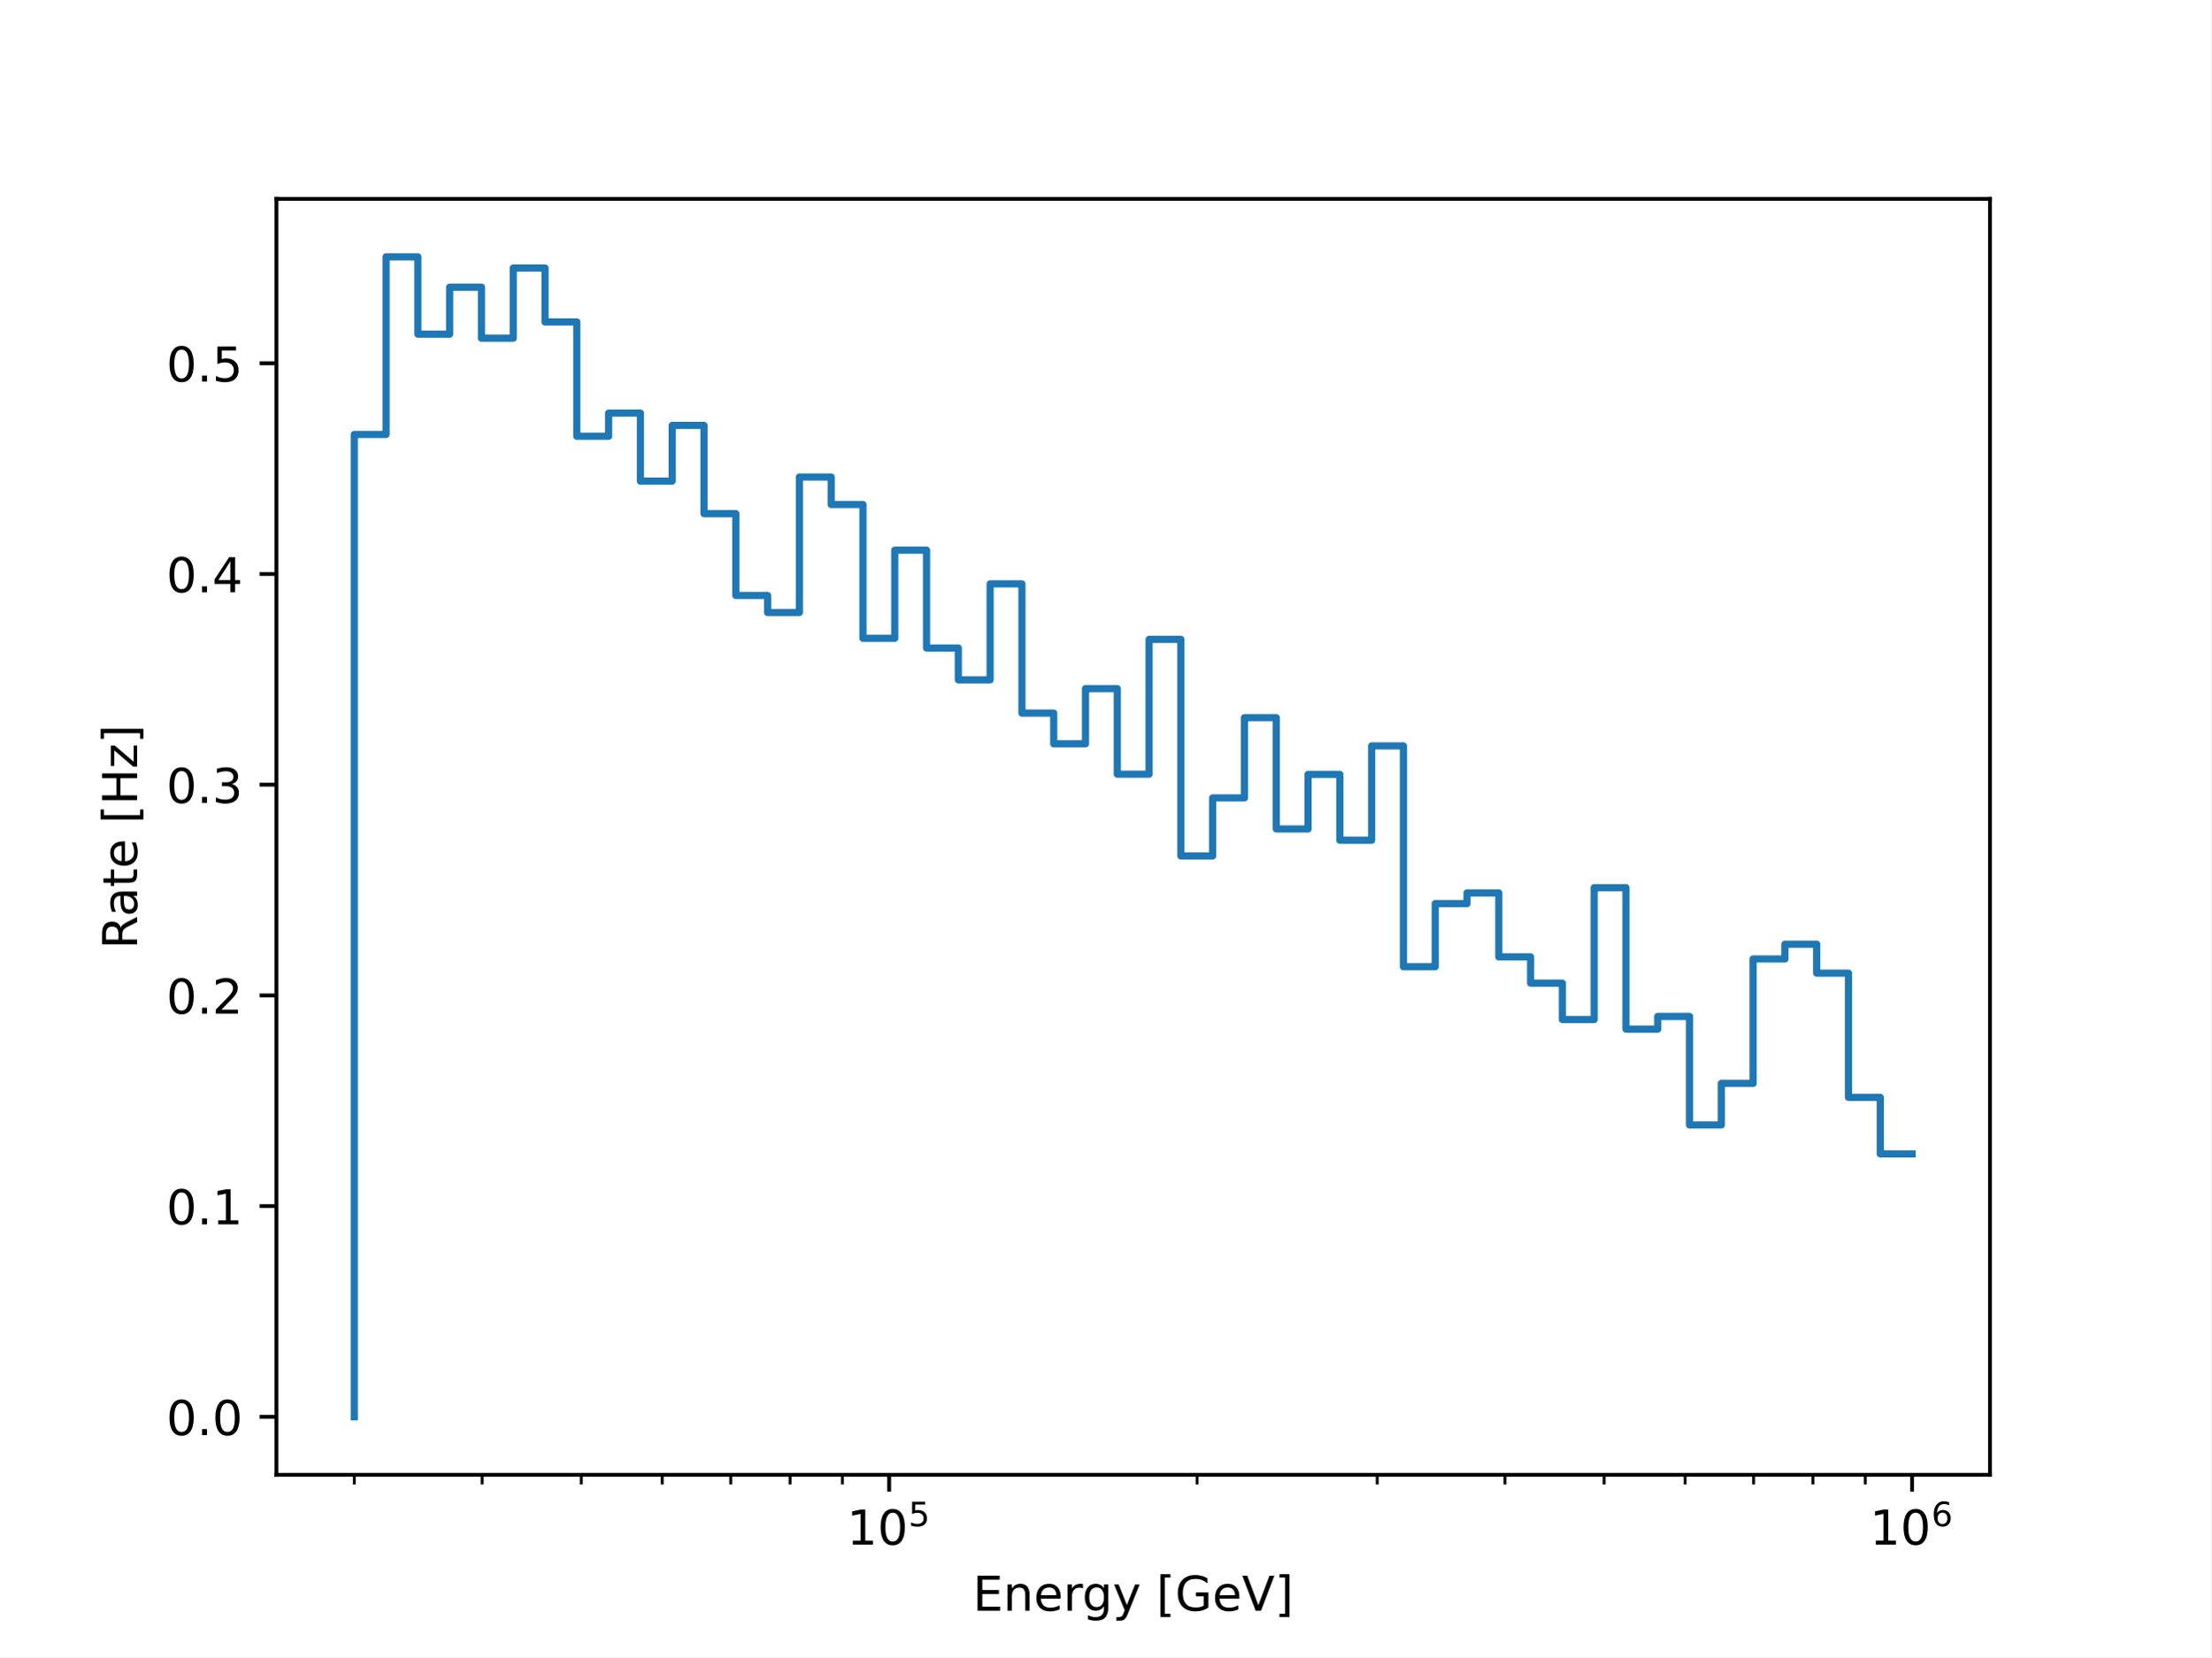
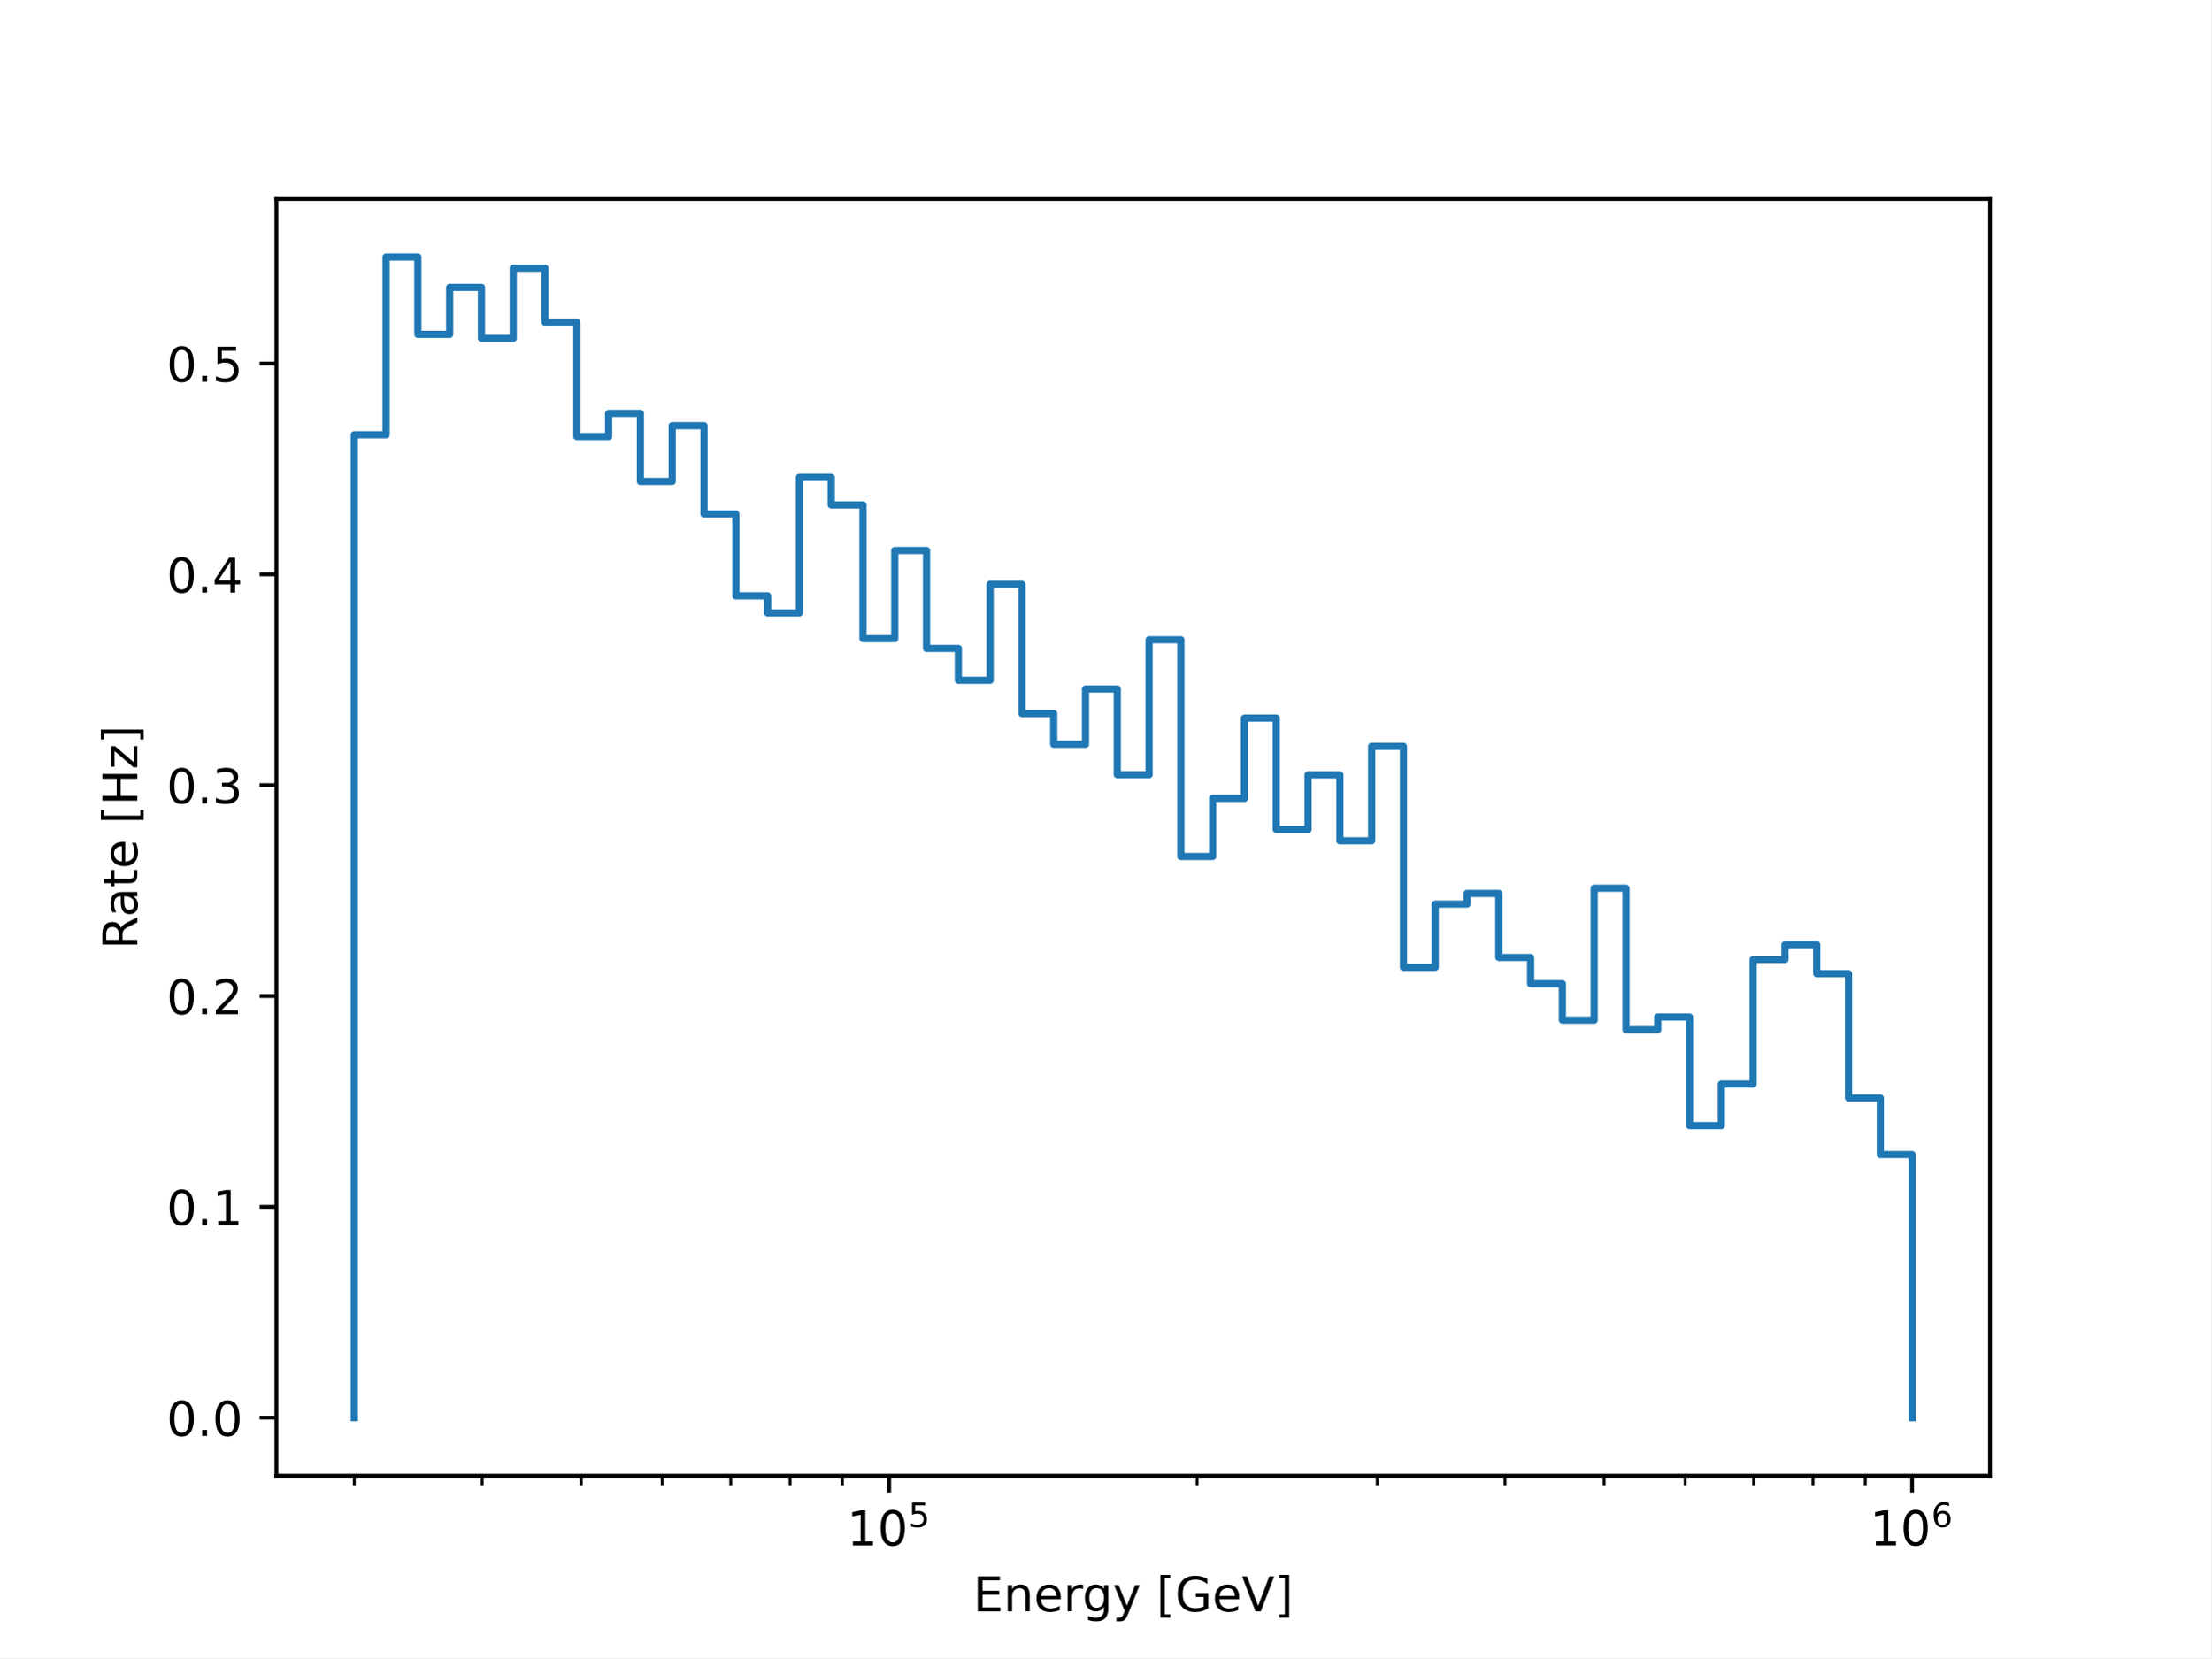
- <svg xmlns="http://www.w3.org/2000/svg" xmlns:xlink="http://www.w3.org/1999/xlink" height="344.88pt" version="1.1" viewBox="0 0 460.08 344.88" width="460.08pt">
+ <svg xmlns="http://www.w3.org/2000/svg" xmlns:xlink="http://www.w3.org/1999/xlink" width="460.8pt" height="345.6pt" viewBox="0 0 460.8 345.6" version="1.1">
  <defs>
-     <style type="text/css">*{stroke-linecap:butt;stroke-linejoin:round;}</style>
+     <style type="text/css">*{stroke-linejoin: round; stroke-linecap: butt}</style>
  </defs>
  <g id="figure_1">
    <g id="patch_1">
-       <path d="M 0 344.88  L 460.08 344.88  L 460.08 0  L 0 0  z " style="fill:#ffffff;" />
+       <path d="M 0 345.6  L 460.8 345.6  L 460.8 0  L 0 0  z " style="fill: #ffffff" />
    </g>
    <g id="axes_1">
      <g id="patch_2">
-         <path d="M 57.51 306.943  L 414.072 306.943  L 414.072 41.386  L 57.51 41.386  z " style="fill:#ffffff;" />
+         <path d="M 57.6 307.584  L 414.72 307.584  L 414.72 41.472  L 57.6 41.472  z " style="fill: #ffffff" />
      </g>
      <g id="matplotlib.axis_1">
        <g id="xtick_1">
          <g id="line2d_1">
            <defs>
-               <path d="M 0 0  L 0 3.5  " id="m62a8328d91" style="stroke:#000000;stroke-width:0.8;" />
-             </defs>
-             <g>
-               <use style="stroke:#000000;stroke-width:0.8;" x="185.013" xlink:href="#m62a8328d91" y="306.943" />
+               <path id="m4642611b26" d="M 0 0  L 0 3.5  " style="stroke: #000000; stroke-width: 0.8" />
+             </defs>
+             <g>
+               <use xlink:href="#m4642611b26" x="185.303" y="307.584" style="stroke: #000000; stroke-width: 0.8" />
            </g>
          </g>
          <g id="text_1">
-             <g transform="translate(176.213 321.5416)scale(0.1 -0.1)">
-               <defs>
-                 <path d="M 794 531  L 1825 531  L 1825 4091  L 703 3866  L 703 4441  L 1819 4666  L 2450 4666  L 2450 531  L 3481 531  L 3481 0  L 794 0  L 794 531  z " id="DejaVuSans-31" transform="scale(0.015625)" />
-                 <path d="M 2034 4250  Q 1547 4250 1301 3770  Q 1056 3291 1056 2328  Q 1056 1369 1301 889  Q 1547 409 2034 409  Q 2525 409 2770 889  Q 3016 1369 3016 2328  Q 3016 3291 2770 3770  Q 2525 4250 2034 4250  z M 2034 4750  Q 2819 4750 3233 4129  Q 3647 3509 3647 2328  Q 3647 1150 3233 529  Q 2819 -91 2034 -91  Q 1250 -91 836 529  Q 422 1150 422 2328  Q 422 3509 836 4129  Q 1250 4750 2034 4750  z " id="DejaVuSans-30" transform="scale(0.015625)" />
-                 <path d="M 691 4666  L 3169 4666  L 3169 4134  L 1269 4134  L 1269 2991  Q 1406 3038 1543 3061  Q 1681 3084 1819 3084  Q 2600 3084 3056 2656  Q 3513 2228 3513 1497  Q 3513 744 3044 326  Q 2575 -91 1722 -91  Q 1428 -91 1123 -41  Q 819 9 494 109  L 494 744  Q 775 591 1075 516  Q 1375 441 1709 441  Q 2250 441 2565 725  Q 2881 1009 2881 1497  Q 2881 1984 2565 2268  Q 2250 2553 1709 2553  Q 1456 2553 1204 2497  Q 953 2441 691 2322  L 691 4666  z " id="DejaVuSans-35" transform="scale(0.015625)" />
-               </defs>
-               <use transform="translate(0 0.684375)" xlink:href="#DejaVuSans-31" />
-               <use transform="translate(63.62305 0.684375)" xlink:href="#DejaVuSans-30" />
-               <use transform="translate(128.2031 38.96563)scale(0.7)" xlink:href="#DejaVuSans-35" />
+             <g transform="translate(176.5025 322.1824)scale(0.1 -0.1)">
+               <defs>
+                 <path id="DejaVuSans-31" d="M 794 531  L 1825 531  L 1825 4091  L 703 3866  L 703 4441  L 1819 4666  L 2450 4666  L 2450 531  L 3481 531  L 3481 0  L 794 0  L 794 531  z " transform="scale(0.015625)" />
+                 <path id="DejaVuSans-30" d="M 2034 4250  Q 1547 4250 1301 3770  Q 1056 3291 1056 2328  Q 1056 1369 1301 889  Q 1547 409 2034 409  Q 2525 409 2770 889  Q 3016 1369 3016 2328  Q 3016 3291 2770 3770  Q 2525 4250 2034 4250  z M 2034 4750  Q 2819 4750 3233 4129  Q 3647 3509 3647 2328  Q 3647 1150 3233 529  Q 2819 -91 2034 -91  Q 1250 -91 836 529  Q 422 1150 422 2328  Q 422 3509 836 4129  Q 1250 4750 2034 4750  z " transform="scale(0.015625)" />
+                 <path id="DejaVuSans-35" d="M 691 4666  L 3169 4666  L 3169 4134  L 1269 4134  L 1269 2991  Q 1406 3038 1543 3061  Q 1681 3084 1819 3084  Q 2600 3084 3056 2656  Q 3513 2228 3513 1497  Q 3513 744 3044 326  Q 2575 -91 1722 -91  Q 1428 -91 1123 -41  Q 819 9 494 109  L 494 744  Q 775 591 1075 516  Q 1375 441 1709 441  Q 2250 441 2565 725  Q 2881 1009 2881 1497  Q 2881 1984 2565 2268  Q 2250 2553 1709 2553  Q 1456 2553 1204 2497  Q 953 2441 691 2322  L 691 4666  z " transform="scale(0.015625)" />
+               </defs>
+               <use xlink:href="#DejaVuSans-31" transform="translate(0 0.684375)" />
+               <use xlink:href="#DejaVuSans-30" transform="translate(63.62305 0.684375)" />
+               <use xlink:href="#DejaVuSans-35" transform="translate(128.2031 38.96563)scale(0.7)" />
            </g>
          </g>
        </g>
        <g id="xtick_2">
          <g id="line2d_2">
            <g>
-               <use style="stroke:#000000;stroke-width:0.8;" x="397.865" xlink:href="#m62a8328d91" y="306.943" />
+               <use xlink:href="#m4642611b26" x="398.487" y="307.584" style="stroke: #000000; stroke-width: 0.8" />
            </g>
          </g>
          <g id="text_2">
-             <g transform="translate(389.0646 321.5416)scale(0.1 -0.1)">
-               <defs>
-                 <path d="M 2113 2584  Q 1688 2584 1439 2293  Q 1191 2003 1191 1497  Q 1191 994 1439 701  Q 1688 409 2113 409  Q 2538 409 2786 701  Q 3034 994 3034 1497  Q 3034 2003 2786 2293  Q 2538 2584 2113 2584  z M 3366 4563  L 3366 3988  Q 3128 4100 2886 4159  Q 2644 4219 2406 4219  Q 1781 4219 1451 3797  Q 1122 3375 1075 2522  Q 1259 2794 1537 2939  Q 1816 3084 2150 3084  Q 2853 3084 3261 2657  Q 3669 2231 3669 1497  Q 3669 778 3244 343  Q 2819 -91 2113 -91  Q 1303 -91 875 529  Q 447 1150 447 2328  Q 447 3434 972 4092  Q 1497 4750 2381 4750  Q 2619 4750 2861 4703  Q 3103 4656 3366 4563  z " id="DejaVuSans-36" transform="scale(0.015625)" />
-               </defs>
-               <use transform="translate(0 0.765625)" xlink:href="#DejaVuSans-31" />
-               <use transform="translate(63.62305 0.765625)" xlink:href="#DejaVuSans-30" />
-               <use transform="translate(128.2031 39.04688)scale(0.7)" xlink:href="#DejaVuSans-36" />
+             <g transform="translate(389.6873 322.1824)scale(0.1 -0.1)">
+               <defs>
+                 <path id="DejaVuSans-36" d="M 2113 2584  Q 1688 2584 1439 2293  Q 1191 2003 1191 1497  Q 1191 994 1439 701  Q 1688 409 2113 409  Q 2538 409 2786 701  Q 3034 994 3034 1497  Q 3034 2003 2786 2293  Q 2538 2584 2113 2584  z M 3366 4563  L 3366 3988  Q 3128 4100 2886 4159  Q 2644 4219 2406 4219  Q 1781 4219 1451 3797  Q 1122 3375 1075 2522  Q 1259 2794 1537 2939  Q 1816 3084 2150 3084  Q 2853 3084 3261 2657  Q 3669 2231 3669 1497  Q 3669 778 3244 343  Q 2819 -91 2113 -91  Q 1303 -91 875 529  Q 447 1150 447 2328  Q 447 3434 972 4092  Q 1497 4750 2381 4750  Q 2619 4750 2861 4703  Q 3103 4656 3366 4563  z " transform="scale(0.015625)" />
+               </defs>
+               <use xlink:href="#DejaVuSans-31" transform="translate(0 0.765625)" />
+               <use xlink:href="#DejaVuSans-30" transform="translate(63.62305 0.765625)" />
+               <use xlink:href="#DejaVuSans-36" transform="translate(128.2031 39.04688)scale(0.7)" />
            </g>
          </g>
        </g>
        <g id="xtick_3">
          <g id="line2d_3">
            <defs>
-               <path d="M 0 0  L 0 2  " id="m88347a13de" style="stroke:#000000;stroke-width:0.6;" />
-             </defs>
-             <g>
-               <use style="stroke:#000000;stroke-width:0.6;" x="73.717" xlink:href="#m88347a13de" y="306.943" />
+               <path id="md287ff2b50" d="M 0 0  L 0 2  " style="stroke: #000000; stroke-width: 0.6" />
+             </defs>
+             <g>
+               <use xlink:href="#md287ff2b50" x="73.833" y="307.584" style="stroke: #000000; stroke-width: 0.6" />
            </g>
          </g>
        </g>
        <g id="xtick_4">
          <g id="line2d_4">
            <g>
-               <use style="stroke:#000000;stroke-width:0.6;" x="100.311" xlink:href="#m88347a13de" y="306.943" />
+               <use xlink:href="#md287ff2b50" x="100.468" y="307.584" style="stroke: #000000; stroke-width: 0.6" />
            </g>
          </g>
        </g>
        <g id="xtick_5">
          <g id="line2d_5">
            <g>
-               <use style="stroke:#000000;stroke-width:0.6;" x="120.938" xlink:href="#m88347a13de" y="306.943" />
+               <use xlink:href="#md287ff2b50" x="121.128" y="307.584" style="stroke: #000000; stroke-width: 0.6" />
            </g>
          </g>
        </g>
        <g id="xtick_6">
          <g id="line2d_6">
            <g>
-               <use style="stroke:#000000;stroke-width:0.6;" x="137.792" xlink:href="#m88347a13de" y="306.943" />
+               <use xlink:href="#md287ff2b50" x="138.008" y="307.584" style="stroke: #000000; stroke-width: 0.6" />
            </g>
          </g>
        </g>
        <g id="xtick_7">
          <g id="line2d_7">
            <g>
-               <use style="stroke:#000000;stroke-width:0.6;" x="152.042" xlink:href="#m88347a13de" y="306.943" />
+               <use xlink:href="#md287ff2b50" x="152.28" y="307.584" style="stroke: #000000; stroke-width: 0.6" />
            </g>
          </g>
        </g>
        <g id="xtick_8">
          <g id="line2d_8">
            <g>
-               <use style="stroke:#000000;stroke-width:0.6;" x="164.386" xlink:href="#m88347a13de" y="306.943" />
+               <use xlink:href="#md287ff2b50" x="164.643" y="307.584" style="stroke: #000000; stroke-width: 0.6" />
            </g>
          </g>
        </g>
        <g id="xtick_9">
          <g id="line2d_9">
            <g>
-               <use style="stroke:#000000;stroke-width:0.6;" x="175.273" xlink:href="#m88347a13de" y="306.943" />
+               <use xlink:href="#md287ff2b50" x="175.548" y="307.584" style="stroke: #000000; stroke-width: 0.6" />
            </g>
          </g>
        </g>
        <g id="xtick_10">
          <g id="line2d_10">
            <g>
-               <use style="stroke:#000000;stroke-width:0.6;" x="249.088" xlink:href="#m88347a13de" y="306.943" />
+               <use xlink:href="#md287ff2b50" x="249.478" y="307.584" style="stroke: #000000; stroke-width: 0.6" />
            </g>
          </g>
        </g>
        <g id="xtick_11">
          <g id="line2d_11">
            <g>
-               <use style="stroke:#000000;stroke-width:0.6;" x="286.569" xlink:href="#m88347a13de" y="306.943" />
+               <use xlink:href="#md287ff2b50" x="287.017" y="307.584" style="stroke: #000000; stroke-width: 0.6" />
            </g>
          </g>
        </g>
        <g id="xtick_12">
          <g id="line2d_12">
            <g>
-               <use style="stroke:#000000;stroke-width:0.6;" x="313.162" xlink:href="#m88347a13de" y="306.943" />
+               <use xlink:href="#md287ff2b50" x="313.653" y="307.584" style="stroke: #000000; stroke-width: 0.6" />
            </g>
          </g>
        </g>
        <g id="xtick_13">
          <g id="line2d_13">
            <g>
-               <use style="stroke:#000000;stroke-width:0.6;" x="333.79" xlink:href="#m88347a13de" y="306.943" />
+               <use xlink:href="#md287ff2b50" x="334.312" y="307.584" style="stroke: #000000; stroke-width: 0.6" />
            </g>
          </g>
        </g>
        <g id="xtick_14">
          <g id="line2d_14">
            <g>
-               <use style="stroke:#000000;stroke-width:0.6;" x="350.644" xlink:href="#m88347a13de" y="306.943" />
+               <use xlink:href="#md287ff2b50" x="351.192" y="307.584" style="stroke: #000000; stroke-width: 0.6" />
            </g>
          </g>
        </g>
        <g id="xtick_15">
          <g id="line2d_15">
            <g>
-               <use style="stroke:#000000;stroke-width:0.6;" x="364.893" xlink:href="#m88347a13de" y="306.943" />
+               <use xlink:href="#md287ff2b50" x="365.465" y="307.584" style="stroke: #000000; stroke-width: 0.6" />
            </g>
          </g>
        </g>
        <g id="xtick_16">
          <g id="line2d_16">
            <g>
-               <use style="stroke:#000000;stroke-width:0.6;" x="377.237" xlink:href="#m88347a13de" y="306.943" />
+               <use xlink:href="#md287ff2b50" x="377.828" y="307.584" style="stroke: #000000; stroke-width: 0.6" />
            </g>
          </g>
        </g>
        <g id="xtick_17">
          <g id="line2d_17">
            <g>
-               <use style="stroke:#000000;stroke-width:0.6;" x="388.125" xlink:href="#m88347a13de" y="306.943" />
+               <use xlink:href="#md287ff2b50" x="388.732" y="307.584" style="stroke: #000000; stroke-width: 0.6" />
            </g>
          </g>
        </g>
        <g id="text_3">
-           <g transform="translate(202.423 335.2198)scale(0.1 -0.1)">
-             <defs>
-               <path d="M 628 4666  L 3578 4666  L 3578 4134  L 1259 4134  L 1259 2753  L 3481 2753  L 3481 2222  L 1259 2222  L 1259 531  L 3634 531  L 3634 0  L 628 0  L 628 4666  z " id="DejaVuSans-45" transform="scale(0.015625)" />
-               <path d="M 3513 2113  L 3513 0  L 2938 0  L 2938 2094  Q 2938 2591 2744 2837  Q 2550 3084 2163 3084  Q 1697 3084 1428 2787  Q 1159 2491 1159 1978  L 1159 0  L 581 0  L 581 3500  L 1159 3500  L 1159 2956  Q 1366 3272 1645 3428  Q 1925 3584 2291 3584  Q 2894 3584 3203 3211  Q 3513 2838 3513 2113  z " id="DejaVuSans-6e" transform="scale(0.015625)" />
-               <path d="M 3597 1894  L 3597 1613  L 953 1613  Q 991 1019 1311 708  Q 1631 397 2203 397  Q 2534 397 2845 478  Q 3156 559 3463 722  L 3463 178  Q 3153 47 2828 -22  Q 2503 -91 2169 -91  Q 1331 -91 842 396  Q 353 884 353 1716  Q 353 2575 817 3079  Q 1281 3584 2069 3584  Q 2775 3584 3186 3129  Q 3597 2675 3597 1894  z M 3022 2063  Q 3016 2534 2758 2815  Q 2500 3097 2075 3097  Q 1594 3097 1305 2825  Q 1016 2553 972 2059  L 3022 2063  z " id="DejaVuSans-65" transform="scale(0.015625)" />
-               <path d="M 2631 2963  Q 2534 3019 2420 3045  Q 2306 3072 2169 3072  Q 1681 3072 1420 2755  Q 1159 2438 1159 1844  L 1159 0  L 581 0  L 581 3500  L 1159 3500  L 1159 2956  Q 1341 3275 1631 3429  Q 1922 3584 2338 3584  Q 2397 3584 2469 3576  Q 2541 3569 2628 3553  L 2631 2963  z " id="DejaVuSans-72" transform="scale(0.015625)" />
-               <path d="M 2906 1791  Q 2906 2416 2648 2759  Q 2391 3103 1925 3103  Q 1463 3103 1205 2759  Q 947 2416 947 1791  Q 947 1169 1205 825  Q 1463 481 1925 481  Q 2391 481 2648 825  Q 2906 1169 2906 1791  z M 3481 434  Q 3481 -459 3084 -895  Q 2688 -1331 1869 -1331  Q 1566 -1331 1297 -1286  Q 1028 -1241 775 -1147  L 775 -588  Q 1028 -725 1275 -790  Q 1522 -856 1778 -856  Q 2344 -856 2625 -561  Q 2906 -266 2906 331  L 2906 616  Q 2728 306 2450 153  Q 2172 0 1784 0  Q 1141 0 747 490  Q 353 981 353 1791  Q 353 2603 747 3093  Q 1141 3584 1784 3584  Q 2172 3584 2450 3431  Q 2728 3278 2906 2969  L 2906 3500  L 3481 3500  L 3481 434  z " id="DejaVuSans-67" transform="scale(0.015625)" />
-               <path d="M 2059 -325  Q 1816 -950 1584 -1140  Q 1353 -1331 966 -1331  L 506 -1331  L 506 -850  L 844 -850  Q 1081 -850 1212 -737  Q 1344 -625 1503 -206  L 1606 56  L 191 3500  L 800 3500  L 1894 763  L 2988 3500  L 3597 3500  L 2059 -325  z " id="DejaVuSans-79" transform="scale(0.015625)" />
+           <g transform="translate(202.792 335.8606)scale(0.1 -0.1)">
+             <defs>
+               <path id="DejaVuSans-45" d="M 628 4666  L 3578 4666  L 3578 4134  L 1259 4134  L 1259 2753  L 3481 2753  L 3481 2222  L 1259 2222  L 1259 531  L 3634 531  L 3634 0  L 628 0  L 628 4666  z " transform="scale(0.015625)" />
+               <path id="DejaVuSans-6e" d="M 3513 2113  L 3513 0  L 2938 0  L 2938 2094  Q 2938 2591 2744 2837  Q 2550 3084 2163 3084  Q 1697 3084 1428 2787  Q 1159 2491 1159 1978  L 1159 0  L 581 0  L 581 3500  L 1159 3500  L 1159 2956  Q 1366 3272 1645 3428  Q 1925 3584 2291 3584  Q 2894 3584 3203 3211  Q 3513 2838 3513 2113  z " transform="scale(0.015625)" />
+               <path id="DejaVuSans-65" d="M 3597 1894  L 3597 1613  L 953 1613  Q 991 1019 1311 708  Q 1631 397 2203 397  Q 2534 397 2845 478  Q 3156 559 3463 722  L 3463 178  Q 3153 47 2828 -22  Q 2503 -91 2169 -91  Q 1331 -91 842 396  Q 353 884 353 1716  Q 353 2575 817 3079  Q 1281 3584 2069 3584  Q 2775 3584 3186 3129  Q 3597 2675 3597 1894  z M 3022 2063  Q 3016 2534 2758 2815  Q 2500 3097 2075 3097  Q 1594 3097 1305 2825  Q 1016 2553 972 2059  L 3022 2063  z " transform="scale(0.015625)" />
+               <path id="DejaVuSans-72" d="M 2631 2963  Q 2534 3019 2420 3045  Q 2306 3072 2169 3072  Q 1681 3072 1420 2755  Q 1159 2438 1159 1844  L 1159 0  L 581 0  L 581 3500  L 1159 3500  L 1159 2956  Q 1341 3275 1631 3429  Q 1922 3584 2338 3584  Q 2397 3584 2469 3576  Q 2541 3569 2628 3553  L 2631 2963  z " transform="scale(0.015625)" />
+               <path id="DejaVuSans-67" d="M 2906 1791  Q 2906 2416 2648 2759  Q 2391 3103 1925 3103  Q 1463 3103 1205 2759  Q 947 2416 947 1791  Q 947 1169 1205 825  Q 1463 481 1925 481  Q 2391 481 2648 825  Q 2906 1169 2906 1791  z M 3481 434  Q 3481 -459 3084 -895  Q 2688 -1331 1869 -1331  Q 1566 -1331 1297 -1286  Q 1028 -1241 775 -1147  L 775 -588  Q 1028 -725 1275 -790  Q 1522 -856 1778 -856  Q 2344 -856 2625 -561  Q 2906 -266 2906 331  L 2906 616  Q 2728 306 2450 153  Q 2172 0 1784 0  Q 1141 0 747 490  Q 353 981 353 1791  Q 353 2603 747 3093  Q 1141 3584 1784 3584  Q 2172 3584 2450 3431  Q 2728 3278 2906 2969  L 2906 3500  L 3481 3500  L 3481 434  z " transform="scale(0.015625)" />
+               <path id="DejaVuSans-79" d="M 2059 -325  Q 1816 -950 1584 -1140  Q 1353 -1331 966 -1331  L 506 -1331  L 506 -850  L 844 -850  Q 1081 -850 1212 -737  Q 1344 -625 1503 -206  L 1606 56  L 191 3500  L 800 3500  L 1894 763  L 2988 3500  L 3597 3500  L 2059 -325  z " transform="scale(0.015625)" />
              <path id="DejaVuSans-20" transform="scale(0.015625)" />
-               <path d="M 550 4863  L 1875 4863  L 1875 4416  L 1125 4416  L 1125 -397  L 1875 -397  L 1875 -844  L 550 -844  L 550 4863  z " id="DejaVuSans-5b" transform="scale(0.015625)" />
-               <path d="M 3809 666  L 3809 1919  L 2778 1919  L 2778 2438  L 4434 2438  L 4434 434  Q 4069 175 3628 42  Q 3188 -91 2688 -91  Q 1594 -91 976 548  Q 359 1188 359 2328  Q 359 3472 976 4111  Q 1594 4750 2688 4750  Q 3144 4750 3555 4637  Q 3966 4525 4313 4306  L 4313 3634  Q 3963 3931 3569 4081  Q 3175 4231 2741 4231  Q 1884 4231 1454 3753  Q 1025 3275 1025 2328  Q 1025 1384 1454 906  Q 1884 428 2741 428  Q 3075 428 3337 486  Q 3600 544 3809 666  z " id="DejaVuSans-47" transform="scale(0.015625)" />
-               <path d="M 1831 0  L 50 4666  L 709 4666  L 2188 738  L 3669 4666  L 4325 4666  L 2547 0  L 1831 0  z " id="DejaVuSans-56" transform="scale(0.015625)" />
-               <path d="M 1947 4863  L 1947 -844  L 622 -844  L 622 -397  L 1369 -397  L 1369 4416  L 622 4416  L 622 4863  L 1947 4863  z " id="DejaVuSans-5d" transform="scale(0.015625)" />
+               <path id="DejaVuSans-5b" d="M 550 4863  L 1875 4863  L 1875 4416  L 1125 4416  L 1125 -397  L 1875 -397  L 1875 -844  L 550 -844  L 550 4863  z " transform="scale(0.015625)" />
+               <path id="DejaVuSans-47" d="M 3809 666  L 3809 1919  L 2778 1919  L 2778 2438  L 4434 2438  L 4434 434  Q 4069 175 3628 42  Q 3188 -91 2688 -91  Q 1594 -91 976 548  Q 359 1188 359 2328  Q 359 3472 976 4111  Q 1594 4750 2688 4750  Q 3144 4750 3555 4637  Q 3966 4525 4313 4306  L 4313 3634  Q 3963 3931 3569 4081  Q 3175 4231 2741 4231  Q 1884 4231 1454 3753  Q 1025 3275 1025 2328  Q 1025 1384 1454 906  Q 1884 428 2741 428  Q 3075 428 3337 486  Q 3600 544 3809 666  z " transform="scale(0.015625)" />
+               <path id="DejaVuSans-56" d="M 1831 0  L 50 4666  L 709 4666  L 2188 738  L 3669 4666  L 4325 4666  L 2547 0  L 1831 0  z " transform="scale(0.015625)" />
+               <path id="DejaVuSans-5d" d="M 1947 4863  L 1947 -844  L 622 -844  L 622 -397  L 1369 -397  L 1369 4416  L 622 4416  L 622 4863  L 1947 4863  z " transform="scale(0.015625)" />
            </defs>
            <use xlink:href="#DejaVuSans-45" />
-             <use x="63.184" xlink:href="#DejaVuSans-6e" />
-             <use x="126.562" xlink:href="#DejaVuSans-65" />
-             <use x="188.086" xlink:href="#DejaVuSans-72" />
-             <use x="227.449" xlink:href="#DejaVuSans-67" />
-             <use x="290.926" xlink:href="#DejaVuSans-79" />
-             <use x="350.105" xlink:href="#DejaVuSans-20" />
-             <use x="381.893" xlink:href="#DejaVuSans-5b" />
-             <use x="420.906" xlink:href="#DejaVuSans-47" />
-             <use x="498.396" xlink:href="#DejaVuSans-65" />
-             <use x="559.92" xlink:href="#DejaVuSans-56" />
-             <use x="628.328" xlink:href="#DejaVuSans-5d" />
+             <use xlink:href="#DejaVuSans-6e" x="63.184" />
+             <use xlink:href="#DejaVuSans-65" x="126.562" />
+             <use xlink:href="#DejaVuSans-72" x="188.086" />
+             <use xlink:href="#DejaVuSans-67" x="227.449" />
+             <use xlink:href="#DejaVuSans-79" x="290.926" />
+             <use xlink:href="#DejaVuSans-20" x="350.105" />
+             <use xlink:href="#DejaVuSans-5b" x="381.893" />
+             <use xlink:href="#DejaVuSans-47" x="420.906" />
+             <use xlink:href="#DejaVuSans-65" x="498.396" />
+             <use xlink:href="#DejaVuSans-56" x="559.92" />
+             <use xlink:href="#DejaVuSans-5d" x="628.328" />
          </g>
        </g>
      </g>
      <g id="matplotlib.axis_2">
        <g id="ytick_1">
          <g id="line2d_18">
            <defs>
-               <path d="M 0 0  L -3.5 0  " id="m25d70854ce" style="stroke:#000000;stroke-width:0.8;" />
-             </defs>
-             <g>
-               <use style="stroke:#000000;stroke-width:0.8;" x="57.51" xlink:href="#m25d70854ce" y="294.872" />
+               <path id="m2dd571c084" d="M 0 0  L -3.5 0  " style="stroke: #000000; stroke-width: 0.8" />
+             </defs>
+             <g>
+               <use xlink:href="#m2dd571c084" x="57.6" y="295.488" style="stroke: #000000; stroke-width: 0.8" />
            </g>
          </g>
          <g id="text_4">
-             <g transform="translate(34.60688 298.6716)scale(0.1 -0.1)">
-               <defs>
-                 <path d="M 684 794  L 1344 794  L 1344 0  L 684 0  L 684 794  z " id="DejaVuSans-2e" transform="scale(0.015625)" />
-               </defs>
-               <use xlink:href="#DejaVuSans-30" />
-               <use x="63.623" xlink:href="#DejaVuSans-2e" />
-               <use x="95.41" xlink:href="#DejaVuSans-30" />
+             <g transform="translate(34.69687 299.2872)scale(0.1 -0.1)">
+               <defs>
+                 <path id="DejaVuSans-2e" d="M 684 794  L 1344 794  L 1344 0  L 684 0  L 684 794  z " transform="scale(0.015625)" />
+               </defs>
+               <use xlink:href="#DejaVuSans-30" />
+               <use xlink:href="#DejaVuSans-2e" x="63.623" />
+               <use xlink:href="#DejaVuSans-30" x="95.41" />
            </g>
          </g>
        </g>
        <g id="ytick_2">
          <g id="line2d_19">
            <g>
-               <use style="stroke:#000000;stroke-width:0.8;" x="57.51" xlink:href="#m25d70854ce" y="251.018" />
+               <use xlink:href="#m2dd571c084" x="57.6" y="251.542" style="stroke: #000000; stroke-width: 0.8" />
            </g>
          </g>
          <g id="text_5">
-             <g transform="translate(34.60688 254.817)scale(0.1 -0.1)">
-               <use xlink:href="#DejaVuSans-30" />
-               <use x="63.623" xlink:href="#DejaVuSans-2e" />
-               <use x="95.41" xlink:href="#DejaVuSans-31" />
+             <g transform="translate(34.69687 255.341)scale(0.1 -0.1)">
+               <use xlink:href="#DejaVuSans-30" />
+               <use xlink:href="#DejaVuSans-2e" x="63.623" />
+               <use xlink:href="#DejaVuSans-31" x="95.41" />
            </g>
          </g>
        </g>
        <g id="ytick_3">
          <g id="line2d_20">
            <g>
-               <use style="stroke:#000000;stroke-width:0.8;" x="57.51" xlink:href="#m25d70854ce" y="207.163" />
+               <use xlink:href="#m2dd571c084" x="57.6" y="207.596" style="stroke: #000000; stroke-width: 0.8" />
            </g>
          </g>
          <g id="text_6">
-             <g transform="translate(34.60688 210.9623)scale(0.1 -0.1)">
-               <defs>
-                 <path d="M 1228 531  L 3431 531  L 3431 0  L 469 0  L 469 531  Q 828 903 1448 1529  Q 2069 2156 2228 2338  Q 2531 2678 2651 2914  Q 2772 3150 2772 3378  Q 2772 3750 2511 3984  Q 2250 4219 1831 4219  Q 1534 4219 1204 4116  Q 875 4013 500 3803  L 500 4441  Q 881 4594 1212 4672  Q 1544 4750 1819 4750  Q 2544 4750 2975 4387  Q 3406 4025 3406 3419  Q 3406 3131 3298 2873  Q 3191 2616 2906 2266  Q 2828 2175 2409 1742  Q 1991 1309 1228 531  z " id="DejaVuSans-32" transform="scale(0.015625)" />
-               </defs>
-               <use xlink:href="#DejaVuSans-30" />
-               <use x="63.623" xlink:href="#DejaVuSans-2e" />
-               <use x="95.41" xlink:href="#DejaVuSans-32" />
+             <g transform="translate(34.69687 211.3948)scale(0.1 -0.1)">
+               <defs>
+                 <path id="DejaVuSans-32" d="M 1228 531  L 3431 531  L 3431 0  L 469 0  L 469 531  Q 828 903 1448 1529  Q 2069 2156 2228 2338  Q 2531 2678 2651 2914  Q 2772 3150 2772 3378  Q 2772 3750 2511 3984  Q 2250 4219 1831 4219  Q 1534 4219 1204 4116  Q 875 4013 500 3803  L 500 4441  Q 881 4594 1212 4672  Q 1544 4750 1819 4750  Q 2544 4750 2975 4387  Q 3406 4025 3406 3419  Q 3406 3131 3298 2873  Q 3191 2616 2906 2266  Q 2828 2175 2409 1742  Q 1991 1309 1228 531  z " transform="scale(0.015625)" />
+               </defs>
+               <use xlink:href="#DejaVuSans-30" />
+               <use xlink:href="#DejaVuSans-2e" x="63.623" />
+               <use xlink:href="#DejaVuSans-32" x="95.41" />
            </g>
          </g>
        </g>
        <g id="ytick_4">
          <g id="line2d_21">
            <g>
-               <use style="stroke:#000000;stroke-width:0.8;" x="57.51" xlink:href="#m25d70854ce" y="163.308" />
+               <use xlink:href="#m2dd571c084" x="57.6" y="163.649" style="stroke: #000000; stroke-width: 0.8" />
            </g>
          </g>
          <g id="text_7">
-             <g transform="translate(34.60688 167.1076)scale(0.1 -0.1)">
-               <defs>
-                 <path d="M 2597 2516  Q 3050 2419 3304 2112  Q 3559 1806 3559 1356  Q 3559 666 3084 287  Q 2609 -91 1734 -91  Q 1441 -91 1130 -33  Q 819 25 488 141  L 488 750  Q 750 597 1062 519  Q 1375 441 1716 441  Q 2309 441 2620 675  Q 2931 909 2931 1356  Q 2931 1769 2642 2001  Q 2353 2234 1838 2234  L 1294 2234  L 1294 2753  L 1863 2753  Q 2328 2753 2575 2939  Q 2822 3125 2822 3475  Q 2822 3834 2567 4026  Q 2313 4219 1838 4219  Q 1578 4219 1281 4162  Q 984 4106 628 3988  L 628 4550  Q 988 4650 1302 4700  Q 1616 4750 1894 4750  Q 2613 4750 3031 4423  Q 3450 4097 3450 3541  Q 3450 3153 3228 2886  Q 3006 2619 2597 2516  z " id="DejaVuSans-33" transform="scale(0.015625)" />
-               </defs>
-               <use xlink:href="#DejaVuSans-30" />
-               <use x="63.623" xlink:href="#DejaVuSans-2e" />
-               <use x="95.41" xlink:href="#DejaVuSans-33" />
+             <g transform="translate(34.69687 167.4486)scale(0.1 -0.1)">
+               <defs>
+                 <path id="DejaVuSans-33" d="M 2597 2516  Q 3050 2419 3304 2112  Q 3559 1806 3559 1356  Q 3559 666 3084 287  Q 2609 -91 1734 -91  Q 1441 -91 1130 -33  Q 819 25 488 141  L 488 750  Q 750 597 1062 519  Q 1375 441 1716 441  Q 2309 441 2620 675  Q 2931 909 2931 1356  Q 2931 1769 2642 2001  Q 2353 2234 1838 2234  L 1294 2234  L 1294 2753  L 1863 2753  Q 2328 2753 2575 2939  Q 2822 3125 2822 3475  Q 2822 3834 2567 4026  Q 2313 4219 1838 4219  Q 1578 4219 1281 4162  Q 984 4106 628 3988  L 628 4550  Q 988 4650 1302 4700  Q 1616 4750 1894 4750  Q 2613 4750 3031 4423  Q 3450 4097 3450 3541  Q 3450 3153 3228 2886  Q 3006 2619 2597 2516  z " transform="scale(0.015625)" />
+               </defs>
+               <use xlink:href="#DejaVuSans-30" />
+               <use xlink:href="#DejaVuSans-2e" x="63.623" />
+               <use xlink:href="#DejaVuSans-33" x="95.41" />
            </g>
          </g>
        </g>
        <g id="ytick_5">
          <g id="line2d_22">
            <g>
-               <use style="stroke:#000000;stroke-width:0.8;" x="57.51" xlink:href="#m25d70854ce" y="119.454" />
+               <use xlink:href="#m2dd571c084" x="57.6" y="119.703" style="stroke: #000000; stroke-width: 0.8" />
            </g>
          </g>
          <g id="text_8">
-             <g transform="translate(34.60688 123.253)scale(0.1 -0.1)">
-               <defs>
-                 <path d="M 2419 4116  L 825 1625  L 2419 1625  L 2419 4116  z M 2253 4666  L 3047 4666  L 3047 1625  L 3713 1625  L 3713 1100  L 3047 1100  L 3047 0  L 2419 0  L 2419 1100  L 313 1100  L 313 1709  L 2253 4666  z " id="DejaVuSans-34" transform="scale(0.015625)" />
-               </defs>
-               <use xlink:href="#DejaVuSans-30" />
-               <use x="63.623" xlink:href="#DejaVuSans-2e" />
-               <use x="95.41" xlink:href="#DejaVuSans-34" />
+             <g transform="translate(34.69687 123.5024)scale(0.1 -0.1)">
+               <defs>
+                 <path id="DejaVuSans-34" d="M 2419 4116  L 825 1625  L 2419 1625  L 2419 4116  z M 2253 4666  L 3047 4666  L 3047 1625  L 3713 1625  L 3713 1100  L 3047 1100  L 3047 0  L 2419 0  L 2419 1100  L 313 1100  L 313 1709  L 2253 4666  z " transform="scale(0.015625)" />
+               </defs>
+               <use xlink:href="#DejaVuSans-30" />
+               <use xlink:href="#DejaVuSans-2e" x="63.623" />
+               <use xlink:href="#DejaVuSans-34" x="95.41" />
            </g>
          </g>
        </g>
        <g id="ytick_6">
          <g id="line2d_23">
            <g>
-               <use style="stroke:#000000;stroke-width:0.8;" x="57.51" xlink:href="#m25d70854ce" y="75.599" />
+               <use xlink:href="#m2dd571c084" x="57.6" y="75.757" style="stroke: #000000; stroke-width: 0.8" />
            </g>
          </g>
          <g id="text_9">
-             <g transform="translate(34.60688 79.39831)scale(0.1 -0.1)">
-               <use xlink:href="#DejaVuSans-30" />
-               <use x="63.623" xlink:href="#DejaVuSans-2e" />
-               <use x="95.41" xlink:href="#DejaVuSans-35" />
+             <g transform="translate(34.69687 79.55614)scale(0.1 -0.1)">
+               <use xlink:href="#DejaVuSans-30" />
+               <use xlink:href="#DejaVuSans-2e" x="63.623" />
+               <use xlink:href="#DejaVuSans-35" x="95.41" />
            </g>
          </g>
        </g>
        <g id="text_10">
-           <g transform="translate(28.52719 197.5019)rotate(-90)scale(0.1 -0.1)">
-             <defs>
-               <path d="M 2841 2188  Q 3044 2119 3236 1894  Q 3428 1669 3622 1275  L 4263 0  L 3584 0  L 2988 1197  Q 2756 1666 2539 1819  Q 2322 1972 1947 1972  L 1259 1972  L 1259 0  L 628 0  L 628 4666  L 2053 4666  Q 2853 4666 3247 4331  Q 3641 3997 3641 3322  Q 3641 2881 3436 2590  Q 3231 2300 2841 2188  z M 1259 4147  L 1259 2491  L 2053 2491  Q 2509 2491 2742 2702  Q 2975 2913 2975 3322  Q 2975 3731 2742 3939  Q 2509 4147 2053 4147  L 1259 4147  z " id="DejaVuSans-52" transform="scale(0.015625)" />
-               <path d="M 2194 1759  Q 1497 1759 1228 1600  Q 959 1441 959 1056  Q 959 750 1161 570  Q 1363 391 1709 391  Q 2188 391 2477 730  Q 2766 1069 2766 1631  L 2766 1759  L 2194 1759  z M 3341 1997  L 3341 0  L 2766 0  L 2766 531  Q 2569 213 2275 61  Q 1981 -91 1556 -91  Q 1019 -91 701 211  Q 384 513 384 1019  Q 384 1609 779 1909  Q 1175 2209 1959 2209  L 2766 2209  L 2766 2266  Q 2766 2663 2505 2880  Q 2244 3097 1772 3097  Q 1472 3097 1187 3025  Q 903 2953 641 2809  L 641 3341  Q 956 3463 1253 3523  Q 1550 3584 1831 3584  Q 2591 3584 2966 3190  Q 3341 2797 3341 1997  z " id="DejaVuSans-61" transform="scale(0.015625)" />
-               <path d="M 1172 4494  L 1172 3500  L 2356 3500  L 2356 3053  L 1172 3053  L 1172 1153  Q 1172 725 1289 603  Q 1406 481 1766 481  L 2356 481  L 2356 0  L 1766 0  Q 1100 0 847 248  Q 594 497 594 1153  L 594 3053  L 172 3053  L 172 3500  L 594 3500  L 594 4494  L 1172 4494  z " id="DejaVuSans-74" transform="scale(0.015625)" />
-               <path d="M 628 4666  L 1259 4666  L 1259 2753  L 3553 2753  L 3553 4666  L 4184 4666  L 4184 0  L 3553 0  L 3553 2222  L 1259 2222  L 1259 0  L 628 0  L 628 4666  z " id="DejaVuSans-48" transform="scale(0.015625)" />
-               <path d="M 353 3500  L 3084 3500  L 3084 2975  L 922 459  L 3084 459  L 3084 0  L 275 0  L 275 525  L 2438 3041  L 353 3041  L 353 3500  z " id="DejaVuSans-7a" transform="scale(0.015625)" />
+           <g transform="translate(28.61719 197.8655)rotate(-90)scale(0.1 -0.1)">
+             <defs>
+               <path id="DejaVuSans-52" d="M 2841 2188  Q 3044 2119 3236 1894  Q 3428 1669 3622 1275  L 4263 0  L 3584 0  L 2988 1197  Q 2756 1666 2539 1819  Q 2322 1972 1947 1972  L 1259 1972  L 1259 0  L 628 0  L 628 4666  L 2053 4666  Q 2853 4666 3247 4331  Q 3641 3997 3641 3322  Q 3641 2881 3436 2590  Q 3231 2300 2841 2188  z M 1259 4147  L 1259 2491  L 2053 2491  Q 2509 2491 2742 2702  Q 2975 2913 2975 3322  Q 2975 3731 2742 3939  Q 2509 4147 2053 4147  L 1259 4147  z " transform="scale(0.015625)" />
+               <path id="DejaVuSans-61" d="M 2194 1759  Q 1497 1759 1228 1600  Q 959 1441 959 1056  Q 959 750 1161 570  Q 1363 391 1709 391  Q 2188 391 2477 730  Q 2766 1069 2766 1631  L 2766 1759  L 2194 1759  z M 3341 1997  L 3341 0  L 2766 0  L 2766 531  Q 2569 213 2275 61  Q 1981 -91 1556 -91  Q 1019 -91 701 211  Q 384 513 384 1019  Q 384 1609 779 1909  Q 1175 2209 1959 2209  L 2766 2209  L 2766 2266  Q 2766 2663 2505 2880  Q 2244 3097 1772 3097  Q 1472 3097 1187 3025  Q 903 2953 641 2809  L 641 3341  Q 956 3463 1253 3523  Q 1550 3584 1831 3584  Q 2591 3584 2966 3190  Q 3341 2797 3341 1997  z " transform="scale(0.015625)" />
+               <path id="DejaVuSans-74" d="M 1172 4494  L 1172 3500  L 2356 3500  L 2356 3053  L 1172 3053  L 1172 1153  Q 1172 725 1289 603  Q 1406 481 1766 481  L 2356 481  L 2356 0  L 1766 0  Q 1100 0 847 248  Q 594 497 594 1153  L 594 3053  L 172 3053  L 172 3500  L 594 3500  L 594 4494  L 1172 4494  z " transform="scale(0.015625)" />
+               <path id="DejaVuSans-48" d="M 628 4666  L 1259 4666  L 1259 2753  L 3553 2753  L 3553 4666  L 4184 4666  L 4184 0  L 3553 0  L 3553 2222  L 1259 2222  L 1259 0  L 628 0  L 628 4666  z " transform="scale(0.015625)" />
+               <path id="DejaVuSans-7a" d="M 353 3500  L 3084 3500  L 3084 2975  L 922 459  L 3084 459  L 3084 0  L 275 0  L 275 525  L 2438 3041  L 353 3041  L 353 3500  z " transform="scale(0.015625)" />
            </defs>
            <use xlink:href="#DejaVuSans-52" />
-             <use x="67.232" xlink:href="#DejaVuSans-61" />
-             <use x="128.512" xlink:href="#DejaVuSans-74" />
-             <use x="167.721" xlink:href="#DejaVuSans-65" />
-             <use x="229.244" xlink:href="#DejaVuSans-20" />
-             <use x="261.031" xlink:href="#DejaVuSans-5b" />
-             <use x="300.045" xlink:href="#DejaVuSans-48" />
-             <use x="375.24" xlink:href="#DejaVuSans-7a" />
-             <use x="427.73" xlink:href="#DejaVuSans-5d" />
+             <use xlink:href="#DejaVuSans-61" x="67.232" />
+             <use xlink:href="#DejaVuSans-74" x="128.512" />
+             <use xlink:href="#DejaVuSans-65" x="167.721" />
+             <use xlink:href="#DejaVuSans-20" x="229.244" />
+             <use xlink:href="#DejaVuSans-5b" x="261.031" />
+             <use xlink:href="#DejaVuSans-48" x="300.045" />
+             <use xlink:href="#DejaVuSans-7a" x="375.24" />
+             <use xlink:href="#DejaVuSans-5d" x="427.73" />
          </g>
        </g>
      </g>
      <g id="line2d_24">
-         <path clip-path="url(#pc1b7463d75)" d="M 73.717 294.872  L 73.717 90.422  L 80.333 90.422  L 80.333 53.456  L 86.948 53.456  L 86.948 69.538  L 93.563 69.538  L 93.563 59.769  L 100.178 59.769  L 100.178 70.379  L 106.794 70.379  L 106.794 55.781  L 113.409 55.781  L 113.409 67.004  L 120.024 67.004  L 120.024 90.79  L 126.639 90.79  L 126.639 85.969  L 133.255 85.969  L 133.255 100.129  L 139.87 100.129  L 139.87 88.53  L 146.485 88.53  L 146.485 106.892  L 153.1 106.892  L 153.1 123.924  L 159.716 123.924  L 159.716 127.475  L 166.331 127.475  L 166.331 99.28  L 172.946 99.28  L 172.946 105.001  L 179.561 105.001  L 179.561 132.836  L 186.177 132.836  L 186.177 114.499  L 192.792 114.499  L 192.792 134.874  L 199.407 134.874  L 199.407 141.491  L 206.022 141.491  L 206.022 121.511  L 212.638 121.511  L 212.638 148.41  L 219.253 148.41  L 219.253 154.802  L 225.868 154.802  L 225.868 143.313  L 232.483 143.313  L 232.483 161.128  L 239.099 161.128  L 239.099 133.069  L 245.714 133.069  L 245.714 178.143  L 252.329 178.143  L 252.329 166.054  L 258.944 166.054  L 258.944 149.362  L 265.56 149.362  L 265.56 172.521  L 272.175 172.521  L 272.175 161.159  L 278.79 161.159  L 278.79 174.873  L 285.405 174.873  L 285.405 155.237  L 292.021 155.237  L 292.021 201.199  L 298.636 201.199  L 298.636 188.06  L 305.251 188.06  L 305.251 185.831  L 311.866 185.831  L 311.866 199.15  L 318.482 199.15  L 318.482 204.613  L 325.097 204.613  L 325.097 212.185  L 331.712 212.185  L 331.712 184.743  L 338.327 184.743  L 338.327 214.182  L 344.943 214.182  L 344.943 211.544  L 351.558 211.544  L 351.558 234.125  L 358.173 234.125  L 358.173 225.477  L 364.788 225.477  L 364.788 199.575  L 371.404 199.575  L 371.404 196.509  L 378.019 196.509  L 378.019 202.529  L 384.634 202.529  L 384.634 228.392  L 391.249 228.392  L 391.249 240.152  L 397.865 240.152  " style="fill:none;stroke:#1f77b4;stroke-linecap:square;stroke-width:1.5;" />
+         <path d="M 73.833 295.488  L 73.833 90.611  L 80.458 90.611  L 80.458 53.568  L 87.084 53.568  L 87.084 69.684  L 93.71 69.684  L 93.71 59.894  L 100.335 59.894  L 100.335 70.526  L 106.961 70.526  L 106.961 55.898  L 113.586 55.898  L 113.586 67.144  L 120.212 67.144  L 120.212 90.98  L 126.838 90.98  L 126.838 86.149  L 133.463 86.149  L 133.463 100.338  L 140.089 100.338  L 140.089 88.714  L 146.714 88.714  L 146.714 107.116  L 153.34 107.116  L 153.34 124.183  L 159.966 124.183  L 159.966 127.741  L 166.591 127.741  L 166.591 99.487  L 173.217 99.487  L 173.217 105.22  L 179.842 105.22  L 179.842 133.113  L 186.468 133.113  L 186.468 114.738  L 193.094 114.738  L 193.094 135.155  L 199.719 135.155  L 199.719 141.787  L 206.345 141.787  L 206.345 121.765  L 212.97 121.765  L 212.97 148.719  L 219.596 148.719  L 219.596 155.126  L 226.222 155.126  L 226.222 143.612  L 232.847 143.612  L 232.847 161.465  L 239.473 161.465  L 239.473 133.347  L 246.098 133.347  L 246.098 178.515  L 252.724 178.515  L 252.724 166.401  L 259.35 166.401  L 259.35 149.674  L 265.975 149.674  L 265.975 172.881  L 272.601 172.881  L 272.601 161.495  L 279.226 161.495  L 279.226 175.238  L 285.852 175.238  L 285.852 155.561  L 292.478 155.561  L 292.478 201.619  L 299.103 201.619  L 299.103 188.453  L 305.729 188.453  L 305.729 186.219  L 312.354 186.219  L 312.354 199.565  L 318.98 199.565  L 318.98 205.04  L 325.606 205.04  L 325.606 212.628  L 332.231 212.628  L 332.231 185.128  L 338.857 185.128  L 338.857 214.629  L 345.482 214.629  L 345.482 211.986  L 352.108 211.986  L 352.108 234.614  L 358.734 234.614  L 358.734 225.948  L 365.359 225.948  L 365.359 199.992  L 371.985 199.992  L 371.985 196.92  L 378.61 196.92  L 378.61 202.952  L 385.236 202.952  L 385.236 228.869  L 391.862 228.869  L 391.862 240.653  L 398.487 240.653  L 398.487 295.488  L 398.487 295.488  " clip-path="url(#p0906e11cd3)" style="fill: none; stroke: #1f77b4; stroke-width: 1.5; stroke-linecap: square" />
      </g>
      <g id="patch_3">
-         <path d="M 57.51 306.943  L 57.51 41.386  " style="fill:none;stroke:#000000;stroke-linecap:square;stroke-linejoin:miter;stroke-width:0.8;" />
+         <path d="M 57.6 307.584  L 57.6 41.472  " style="fill: none; stroke: #000000; stroke-width: 0.8; stroke-linejoin: miter; stroke-linecap: square" />
      </g>
      <g id="patch_4">
-         <path d="M 414.072 306.943  L 414.072 41.386  " style="fill:none;stroke:#000000;stroke-linecap:square;stroke-linejoin:miter;stroke-width:0.8;" />
+         <path d="M 414.72 307.584  L 414.72 41.472  " style="fill: none; stroke: #000000; stroke-width: 0.8; stroke-linejoin: miter; stroke-linecap: square" />
      </g>
      <g id="patch_5">
-         <path d="M 57.51 306.943  L 414.072 306.943  " style="fill:none;stroke:#000000;stroke-linecap:square;stroke-linejoin:miter;stroke-width:0.8;" />
+         <path d="M 57.6 307.584  L 414.72 307.584  " style="fill: none; stroke: #000000; stroke-width: 0.8; stroke-linejoin: miter; stroke-linecap: square" />
      </g>
      <g id="patch_6">
-         <path d="M 57.51 41.386  L 414.072 41.386  " style="fill:none;stroke:#000000;stroke-linecap:square;stroke-linejoin:miter;stroke-width:0.8;" />
+         <path d="M 57.6 41.472  L 414.72 41.472  " style="fill: none; stroke: #000000; stroke-width: 0.8; stroke-linejoin: miter; stroke-linecap: square" />
      </g>
    </g>
  </g>
  <defs>
-     <clipPath id="pc1b7463d75">
-       <rect height="265.558" width="356.562" x="57.51" y="41.386" />
+     <clipPath id="p0906e11cd3">
+       <rect x="57.6" y="41.472" width="357.12" height="266.112" />
    </clipPath>
  </defs>
</svg>
